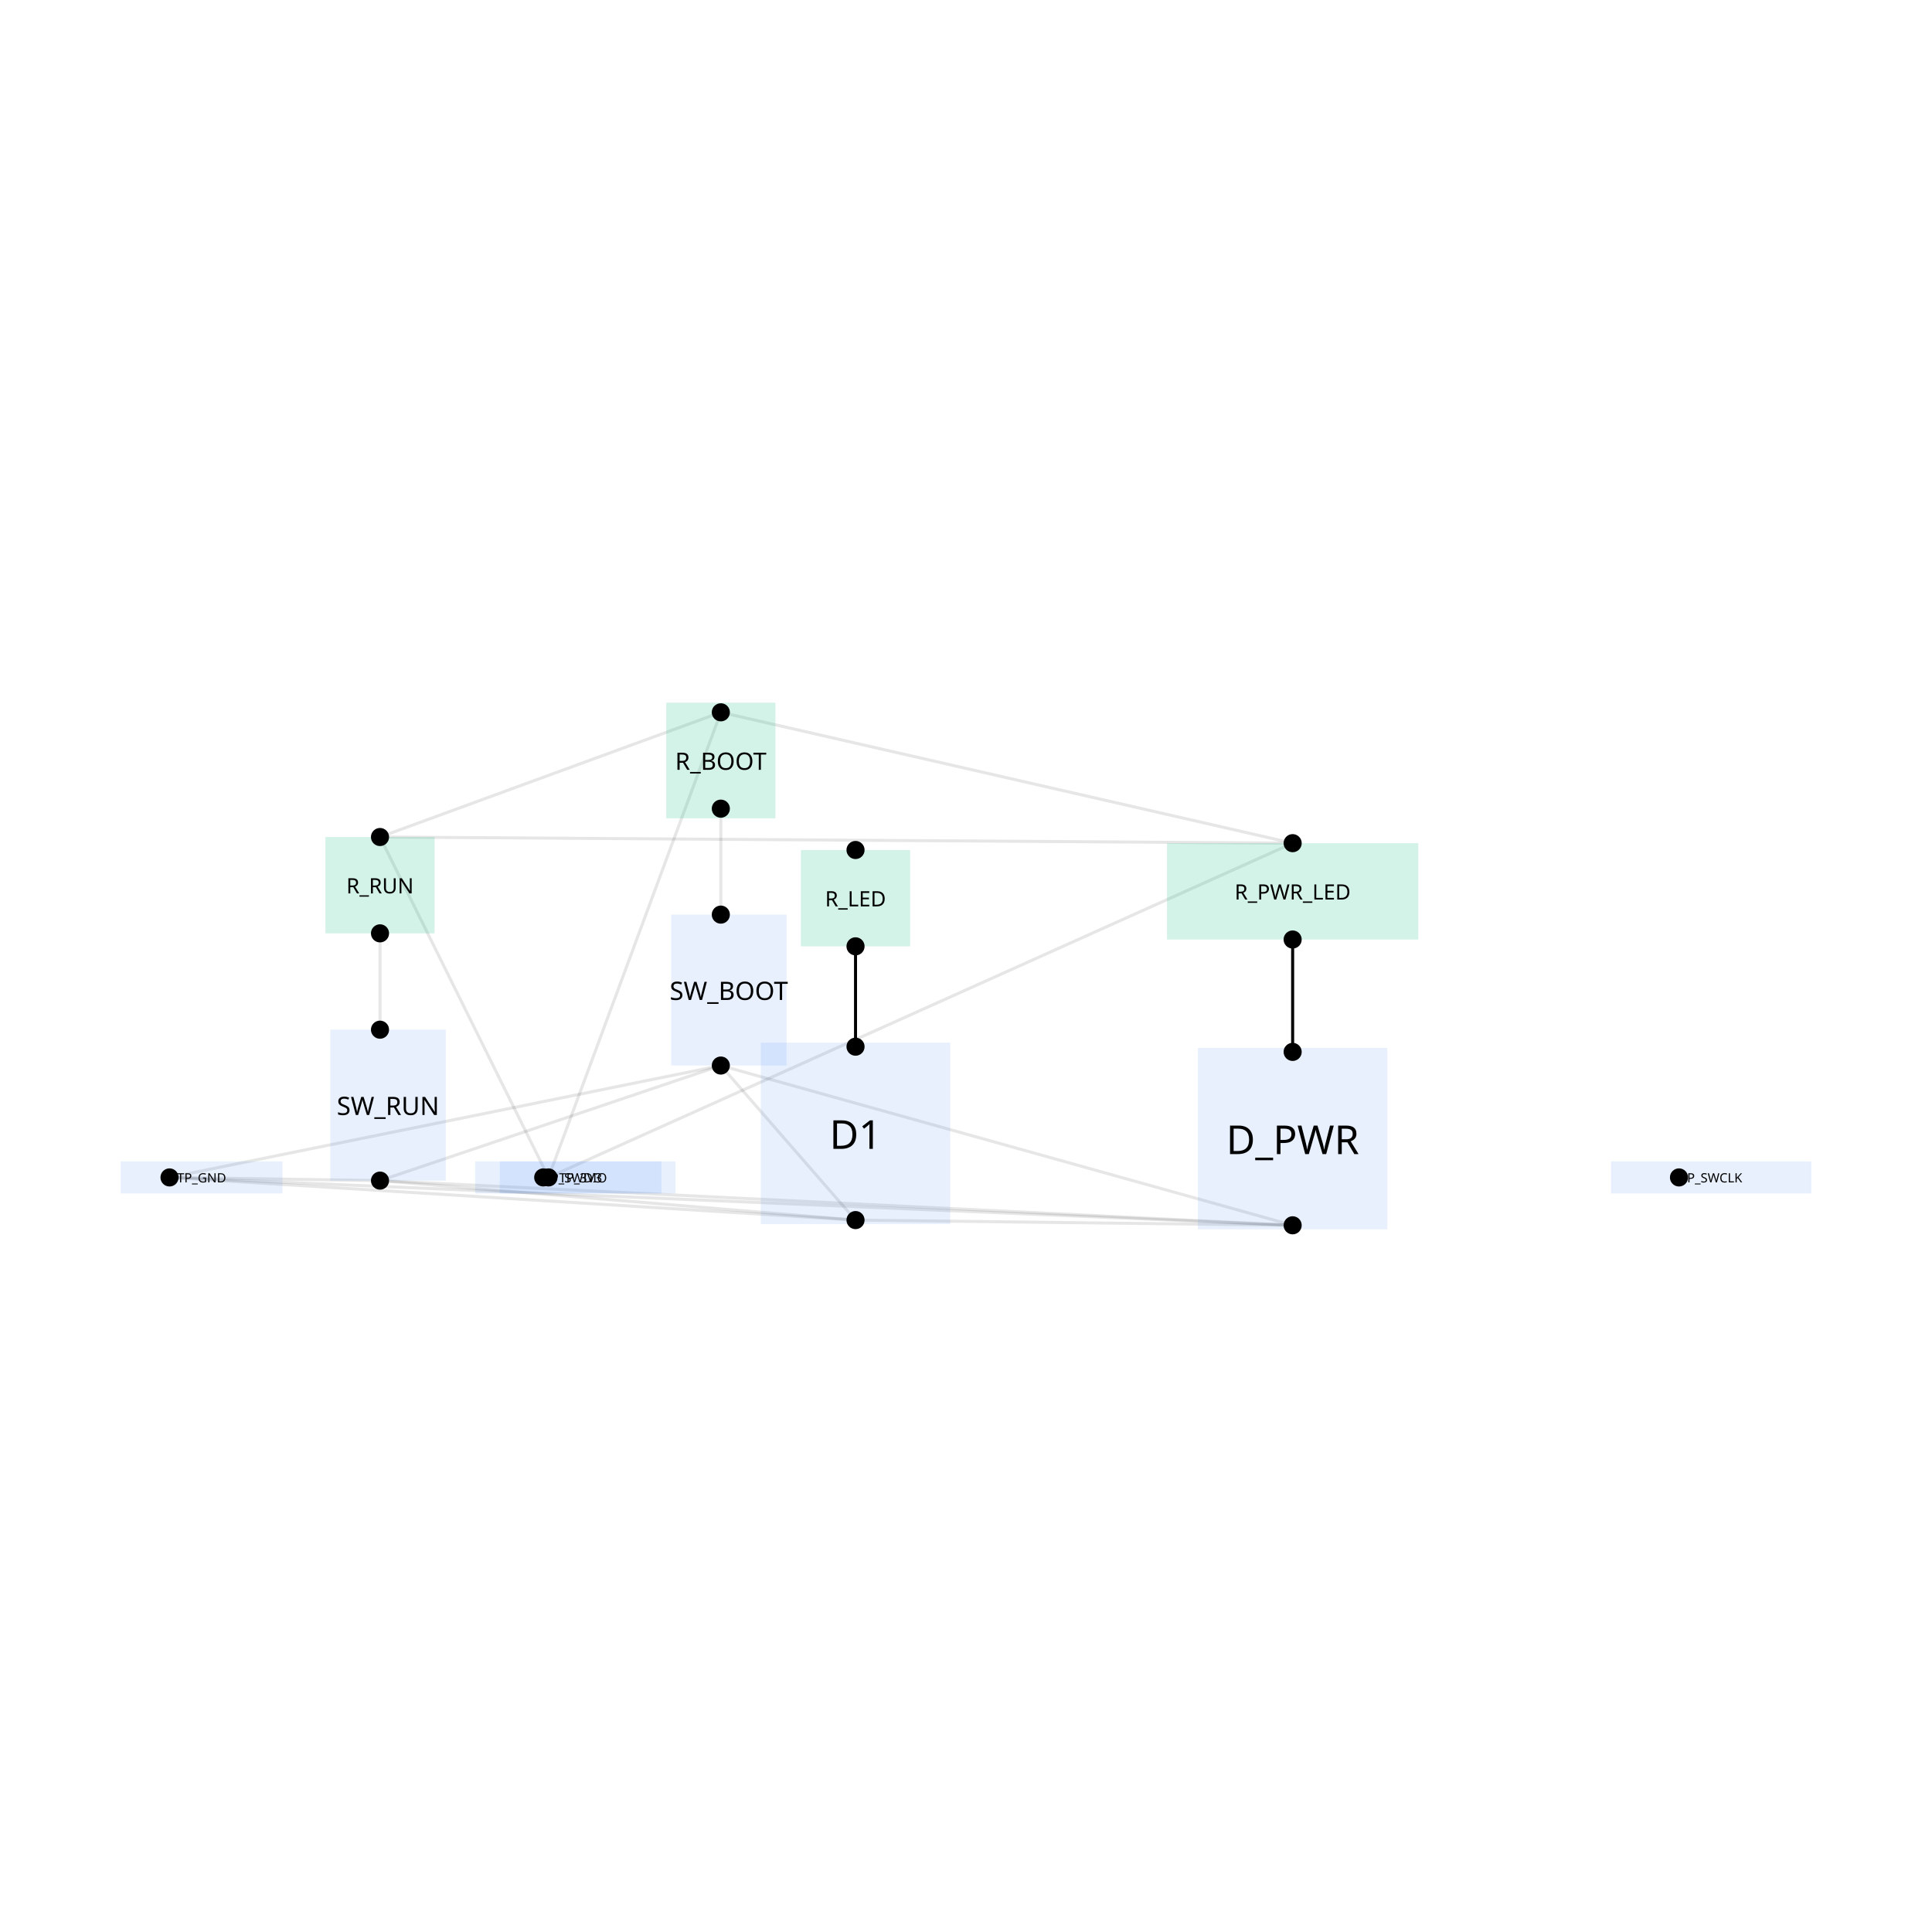
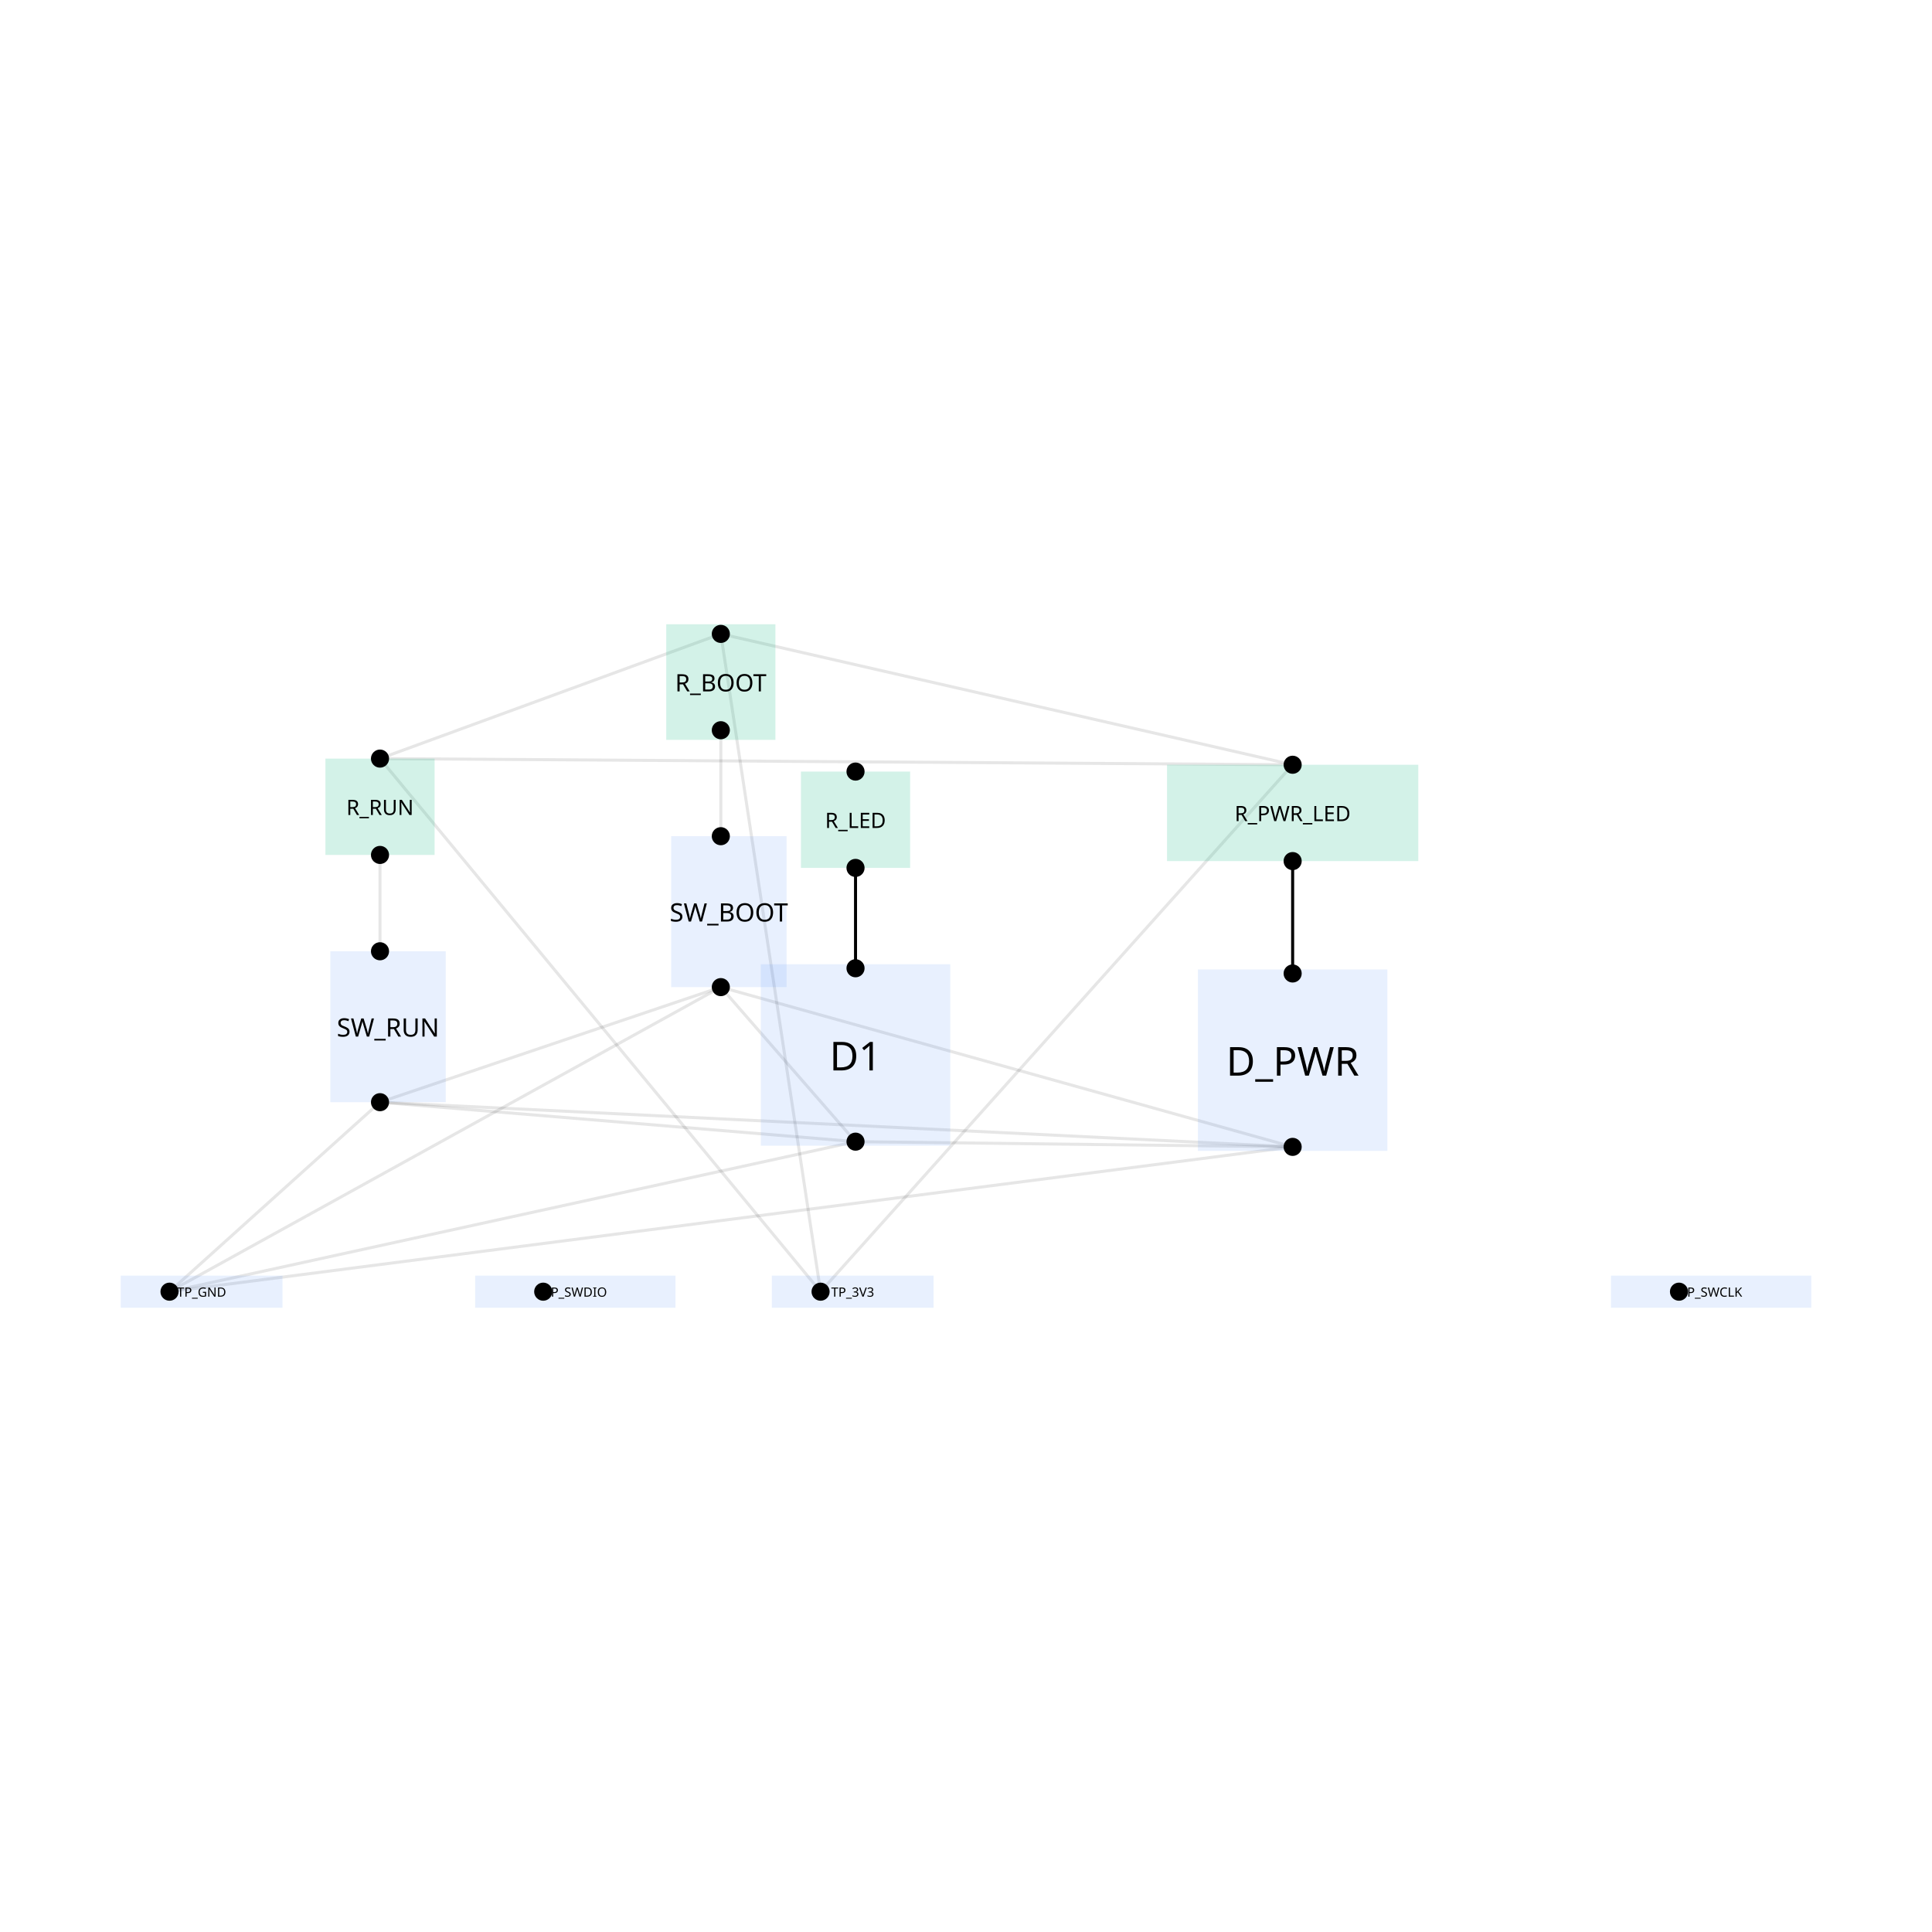
<svg xmlns="http://www.w3.org/2000/svg" width="640" height="640" viewBox="0 0 640 640">
  <rect width="100%" height="100%" fill="white" />
  <g>
-     <polyline data-points="-0.9839665124999993,0.7424999999999997 -0.9839665124999994,1.4024999999999996" data-type="line" data-label="" points="238.783,302.98 238.783,267.877" fill="none" stroke="rgba(0,0,0,0.1)" stroke-width="1px" />
+     <polyline data-points="-0.9839665124999993,0.7424999999999997 -0.9839665124999994,1.4024999999999996" data-type="line" data-label="" points="238.783,277.002 238.783,241.898" fill="none" stroke="rgba(0,0,0,0.1)" stroke-width="1px" />
  </g>
  <g>
-     <polyline data-points="-0.9839665124999994,-0.19750000000000023 -3.1066830249999993,-0.9141666666666665" data-type="line" data-label="" points="238.783,352.976 125.882,391.093" fill="none" stroke="rgba(0,0,0,0.1)" stroke-width="1px" />
+     <polyline data-points="-0.9839665124999994,-0.19750000000000023 -3.1066830249999993,-0.9141666666666665" data-type="line" data-label="" points="238.783,326.997 125.882,365.115" fill="none" stroke="rgba(0,0,0,0.1)" stroke-width="1px" />
  </g>
  <g>
-     <polyline data-points="-0.9839665124999994,-0.19750000000000023 -0.14500000000000013,-1.1600000000000001" data-type="line" data-label="" points="238.783,352.976 283.405,404.168" fill="none" stroke="rgba(0,0,0,0.1)" stroke-width="1px" />
+     <polyline data-points="-0.9839665124999994,-0.19750000000000023 -0.14500000000000013,-1.1600000000000001" data-type="line" data-label="" points="238.783,326.997 283.405,378.19" fill="none" stroke="rgba(0,0,0,0.1)" stroke-width="1px" />
  </g>
  <g>
-     <polyline data-points="-0.9839665124999994,-0.19750000000000023 2.5774999999999992,-1.1925000000000008" data-type="line" data-label="" points="238.783,352.976 428.206,405.897" fill="none" stroke="rgba(0,0,0,0.1)" stroke-width="1px" />
+     <polyline data-points="-0.9839665124999994,-0.19750000000000023 2.5774999999999992,-1.1925000000000008" data-type="line" data-label="" points="238.783,326.997 428.206,379.918" fill="none" stroke="rgba(0,0,0,0.1)" stroke-width="1px" />
  </g>
  <g>
-     <polyline data-points="-0.9839665124999994,-0.19750000000000023 -4.417660699999999,-0.8943750000000001" data-type="line" data-label="" points="238.783,352.976 56.156,390.04" fill="none" stroke="rgba(0,0,0,0.1)" stroke-width="1px" />
+     <polyline data-points="-0.9839665124999994,-0.19750000000000023 -4.417660699999999,-2.0943750000000003" data-type="line" data-label="" points="238.783,326.997 56.156,427.886" fill="none" stroke="rgba(0,0,0,0.1)" stroke-width="1px" />
  </g>
  <g>
-     <polyline data-points="-3.1066830249999993,-0.9141666666666665 -0.14500000000000013,-1.1600000000000001" data-type="line" data-label="" points="125.882,391.093 283.405,404.168" fill="none" stroke="rgba(0,0,0,0.1)" stroke-width="1px" />
+     <polyline data-points="-3.1066830249999993,-0.9141666666666665 -0.14500000000000013,-1.1600000000000001" data-type="line" data-label="" points="125.882,365.115 283.405,378.19" fill="none" stroke="rgba(0,0,0,0.1)" stroke-width="1px" />
  </g>
  <g>
-     <polyline data-points="-3.1066830249999993,-0.9141666666666665 2.5774999999999992,-1.1925000000000008" data-type="line" data-label="" points="125.882,391.093 428.206,405.897" fill="none" stroke="rgba(0,0,0,0.1)" stroke-width="1px" />
+     <polyline data-points="-3.1066830249999993,-0.9141666666666665 2.5774999999999992,-1.1925000000000008" data-type="line" data-label="" points="125.882,365.115 428.206,379.918" fill="none" stroke="rgba(0,0,0,0.1)" stroke-width="1px" />
  </g>
  <g>
-     <polyline data-points="-3.1066830249999993,-0.9141666666666665 -4.417660699999999,-0.8943750000000001" data-type="line" data-label="" points="125.882,391.093 56.156,390.04" fill="none" stroke="rgba(0,0,0,0.1)" stroke-width="1px" />
+     <polyline data-points="-3.1066830249999993,-0.9141666666666665 -4.417660699999999,-2.0943750000000003" data-type="line" data-label="" points="125.882,365.115 56.156,427.886" fill="none" stroke="rgba(0,0,0,0.1)" stroke-width="1px" />
  </g>
  <g>
-     <polyline data-points="-0.14500000000000013,-1.1600000000000001 2.5774999999999992,-1.1925000000000008" data-type="line" data-label="" points="283.405,404.168 428.206,405.897" fill="none" stroke="rgba(0,0,0,0.1)" stroke-width="1px" />
+     <polyline data-points="-0.14500000000000013,-1.1600000000000001 2.5774999999999992,-1.1925000000000008" data-type="line" data-label="" points="283.405,378.19 428.206,379.918" fill="none" stroke="rgba(0,0,0,0.1)" stroke-width="1px" />
  </g>
  <g>
-     <polyline data-points="-0.14500000000000013,-1.1600000000000001 -4.417660699999999,-0.8943750000000001" data-type="line" data-label="" points="283.405,404.168 56.156,390.04" fill="none" stroke="rgba(0,0,0,0.1)" stroke-width="1px" />
+     <polyline data-points="-0.14500000000000013,-1.1600000000000001 -4.417660699999999,-2.0943750000000003" data-type="line" data-label="" points="283.405,378.19 56.156,427.886" fill="none" stroke="rgba(0,0,0,0.1)" stroke-width="1px" />
  </g>
  <g>
-     <polyline data-points="2.5774999999999992,-1.1925000000000008 -4.417660699999999,-0.8943750000000001" data-type="line" data-label="" points="428.206,405.897 56.156,390.04" fill="none" stroke="rgba(0,0,0,0.1)" stroke-width="1px" />
+     <polyline data-points="2.5774999999999992,-1.1925000000000008 -4.417660699999999,-2.0943750000000003" data-type="line" data-label="" points="428.206,379.918 56.156,427.886" fill="none" stroke="rgba(0,0,0,0.1)" stroke-width="1px" />
  </g>
  <g>
-     <polyline data-points="-3.106683024999999,0.025833333333333486 -3.106683024999999,0.6258333333333335" data-type="line" data-label="" points="125.882,341.097 125.882,309.185" fill="none" stroke="rgba(0,0,0,0.1)" stroke-width="1px" />
+     <polyline data-points="-3.106683024999999,0.025833333333333486 -3.106683024999999,0.6258333333333335" data-type="line" data-label="" points="125.882,315.119 125.882,283.207" fill="none" stroke="rgba(0,0,0,0.1)" stroke-width="1px" />
  </g>
  <g>
-     <polyline data-points="-0.9839665124999994,2.0024999999999995 -3.106683024999999,1.2258333333333333" data-type="line" data-label="" points="238.783,235.965 125.882,277.273" fill="none" stroke="rgba(0,0,0,0.1)" stroke-width="1px" />
+     <polyline data-points="-0.9839665124999994,2.0024999999999995 -3.106683024999999,1.2258333333333333" data-type="line" data-label="" points="238.783,209.986 125.882,251.295" fill="none" stroke="rgba(0,0,0,0.1)" stroke-width="1px" />
  </g>
  <g>
-     <polyline data-points="-0.9839665124999994,2.0024999999999995 2.5774999999999997,1.1874999999999996" data-type="line" data-label="" points="238.783,235.965 428.206,279.312" fill="none" stroke="rgba(0,0,0,0.1)" stroke-width="1px" />
+     <polyline data-points="-0.9839665124999994,2.0024999999999995 2.5774999999999997,1.1874999999999996" data-type="line" data-label="" points="238.783,209.986 428.206,253.334" fill="none" stroke="rgba(0,0,0,0.1)" stroke-width="1px" />
  </g>
  <g>
-     <polyline data-points="-0.9839665124999994,2.0024999999999995 -2.057227675000001,-0.8943750000000001" data-type="line" data-label="" points="238.783,235.965 181.7,390.04" fill="none" stroke="rgba(0,0,0,0.1)" stroke-width="1px" />
+     <polyline data-points="-0.9839665124999994,2.0024999999999995 -0.3626606999999989,-2.0943750000000003" data-type="line" data-label="" points="238.783,209.986 271.828,427.886" fill="none" stroke="rgba(0,0,0,0.1)" stroke-width="1px" />
  </g>
  <g>
-     <polyline data-points="-3.106683024999999,1.2258333333333333 2.5774999999999997,1.1874999999999996" data-type="line" data-label="" points="125.882,277.273 428.206,279.312" fill="none" stroke="rgba(0,0,0,0.1)" stroke-width="1px" />
+     <polyline data-points="-3.106683024999999,1.2258333333333333 2.5774999999999997,1.1874999999999996" data-type="line" data-label="" points="125.882,251.295 428.206,253.334" fill="none" stroke="rgba(0,0,0,0.1)" stroke-width="1px" />
  </g>
  <g>
-     <polyline data-points="-3.106683024999999,1.2258333333333333 -2.057227675000001,-0.8943750000000001" data-type="line" data-label="" points="125.882,277.273 181.7,390.04" fill="none" stroke="rgba(0,0,0,0.1)" stroke-width="1px" />
+     <polyline data-points="-3.106683024999999,1.2258333333333333 -0.3626606999999989,-2.0943750000000003" data-type="line" data-label="" points="125.882,251.295 271.828,427.886" fill="none" stroke="rgba(0,0,0,0.1)" stroke-width="1px" />
  </g>
  <g>
-     <polyline data-points="2.5774999999999997,1.1874999999999996 -2.057227675000001,-0.8943750000000001" data-type="line" data-label="" points="428.206,279.312 181.7,390.04" fill="none" stroke="rgba(0,0,0,0.1)" stroke-width="1px" />
+     <polyline data-points="2.5774999999999997,1.1874999999999996 -0.3626606999999989,-2.0943750000000003" data-type="line" data-label="" points="428.206,253.334 271.828,427.886" fill="none" stroke="rgba(0,0,0,0.1)" stroke-width="1px" />
  </g>
  <g>
-     <polyline data-points="-0.14500000000000007,0.5449999999999999 -0.1449999999999999,-0.07999999999999996" data-type="line" data-label="" points="283.405,313.485 283.405,346.726" fill="none" stroke="black" stroke-width="1px" />
+     <polyline data-points="-0.14500000000000007,0.5449999999999999 -0.1449999999999999,-0.07999999999999996" data-type="line" data-label="" points="283.405,287.506 283.405,320.748" fill="none" stroke="black" stroke-width="1px" />
  </g>
  <g>
-     <polyline data-points="2.5774999999999997,0.5874999999999997 2.5774999999999992,-0.1125000000000006" data-type="line" data-label="" points="428.206,311.224 428.206,348.455" fill="none" stroke="black" stroke-width="1px" />
+     <polyline data-points="2.5774999999999997,0.5874999999999997 2.5774999999999992,-0.1125000000000006" data-type="line" data-label="" points="428.206,285.246 428.206,322.477" fill="none" stroke="black" stroke-width="1px" />
  </g>
  <g>
-     <rect data-type="rect" data-label="SW_BOOT" data-x="-0.9339665124999994" data-y="0.27249999999999974" x="222.324" y="302.98" width="38.237" height="49.996" fill="rgba(59, 130, 246, 0.12)" stroke="none" stroke-width="0.019" />
+     <rect data-type="rect" data-label="SW_BOOT" data-x="-0.9339665124999994" data-y="0.27249999999999974" x="222.324" y="277.002" width="38.237" height="49.996" fill="rgba(59, 130, 246, 0.12)" stroke="none" stroke-width="0.019" />
  </g>
  <g>
-     <rect data-type="rect" data-label="SW_RUN" data-x="-3.056683024999999" data-y="-0.4441666666666665" x="109.423" y="341.097" width="38.237" height="49.996" fill="rgba(59, 130, 246, 0.12)" stroke="none" stroke-width="0.019" />
+     <rect data-type="rect" data-label="SW_RUN" data-x="-3.056683024999999" data-y="-0.4441666666666665" x="109.423" y="315.119" width="38.237" height="49.996" fill="rgba(59, 130, 246, 0.12)" stroke="none" stroke-width="0.019" />
  </g>
  <g>
-     <rect data-type="rect" data-label="R_BOOT" data-x="-0.9839665124999994" data-y="1.7024999999999997" x="220.699" y="232.774" width="36.167" height="38.295" fill="rgba(16, 185, 129, 0.18)" stroke="none" stroke-width="0.019" />
+     <rect data-type="rect" data-label="R_BOOT" data-x="-0.9839665124999994" data-y="1.7024999999999997" x="220.699" y="206.795" width="36.167" height="38.295" fill="rgba(16, 185, 129, 0.18)" stroke="none" stroke-width="0.019" />
  </g>
  <g>
-     <rect data-type="rect" data-label="R_RUN" data-x="-3.106683024999999" data-y="0.9258333333333334" x="107.799" y="277.273" width="36.167" height="31.912" fill="rgba(16, 185, 129, 0.18)" stroke="none" stroke-width="0.019" />
+     <rect data-type="rect" data-label="R_RUN" data-x="-3.106683024999999" data-y="0.9258333333333334" x="107.799" y="251.295" width="36.167" height="31.912" fill="rgba(16, 185, 129, 0.18)" stroke="none" stroke-width="0.019" />
  </g>
  <g>
-     <rect data-type="rect" data-label="R_LED" data-x="-0.14500000000000002" data-y="0.8449999999999999" x="265.322" y="281.572" width="36.167" height="31.912" fill="rgba(16, 185, 129, 0.18)" stroke="none" stroke-width="0.019" />
+     <rect data-type="rect" data-label="R_LED" data-x="-0.14500000000000002" data-y="0.8449999999999999" x="265.322" y="255.594" width="36.167" height="31.912" fill="rgba(16, 185, 129, 0.18)" stroke="none" stroke-width="0.019" />
  </g>
  <g>
-     <rect data-type="rect" data-label="D1" data-x="-0.14500000000000002" data-y="-0.62" x="252.025" y="345.397" width="62.761" height="60.101" fill="rgba(59, 130, 246, 0.12)" stroke="none" stroke-width="0.019" />
+     <rect data-type="rect" data-label="D1" data-x="-0.14500000000000002" data-y="-0.62" x="252.025" y="319.418" width="62.761" height="60.101" fill="rgba(59, 130, 246, 0.12)" stroke="none" stroke-width="0.019" />
  </g>
  <g>
-     <rect data-type="rect" data-label="R_PWR_LED" data-x="2.5774999999999997" data-y="0.8874999999999996" x="386.588" y="279.312" width="83.237" height="31.912" fill="rgba(16, 185, 129, 0.18)" stroke="none" stroke-width="0.019" />
+     <rect data-type="rect" data-label="R_PWR_LED" data-x="2.5774999999999997" data-y="0.8874999999999996" x="386.588" y="253.334" width="83.237" height="31.912" fill="rgba(16, 185, 129, 0.18)" stroke="none" stroke-width="0.019" />
  </g>
  <g>
-     <rect data-type="rect" data-label="D_PWR" data-x="2.5774999999999992" data-y="-0.6525000000000006" x="396.826" y="347.125" width="62.761" height="60.101" fill="rgba(59, 130, 246, 0.12)" stroke="none" stroke-width="0.019" />
+     <rect data-type="rect" data-label="D_PWR" data-x="2.5774999999999992" data-y="-0.6525000000000006" x="396.826" y="321.147" width="62.761" height="60.101" fill="rgba(59, 130, 246, 0.12)" stroke="none" stroke-width="0.019" />
  </g>
  <g>
-     <rect data-type="rect" data-label="TP_SWCLK" data-x="5.18375" data-y="-0.8943750000000001" x="533.649" y="384.722" width="66.351" height="10.637" fill="rgba(59, 130, 246, 0.12)" stroke="none" stroke-width="0.019" />
+     <rect data-type="rect" data-label="TP_SWCLK" data-x="5.18375" data-y="-2.0943750000000003" x="533.649" y="422.568" width="66.351" height="10.637" fill="rgba(59, 130, 246, 0.12)" stroke="none" stroke-width="0.019" />
  </g>
  <g>
-     <rect data-type="rect" data-label="TP_GND" data-x="-4.217660699999999" data-y="-0.8943750000000001" x="40" y="384.722" width="53.586" height="10.637" fill="rgba(59, 130, 246, 0.12)" stroke="none" stroke-width="0.019" />
+     <rect data-type="rect" data-label="TP_GND" data-x="-4.217660699999999" data-y="-2.0943750000000003" x="40" y="422.568" width="53.586" height="10.637" fill="rgba(59, 130, 246, 0.12)" stroke="none" stroke-width="0.019" />
  </g>
  <g>
-     <rect data-type="rect" data-label="TP_SWDIO" data-x="-1.890160699999999" data-y="-0.8943750000000001" x="157.41" y="384.722" width="66.351" height="10.637" fill="rgba(59, 130, 246, 0.12)" stroke="none" stroke-width="0.019" />
+     <rect data-type="rect" data-label="TP_SWDIO" data-x="-1.890160699999999" data-y="-2.0943750000000003" x="157.41" y="422.568" width="66.351" height="10.637" fill="rgba(59, 130, 246, 0.12)" stroke="none" stroke-width="0.019" />
  </g>
  <g>
-     <rect data-type="rect" data-label="TP_3V3" data-x="-1.8572276750000007" data-y="-0.8943750000000001" x="165.544" y="384.722" width="53.586" height="10.637" fill="rgba(59, 130, 246, 0.12)" stroke="none" stroke-width="0.019" />
+     <rect data-type="rect" data-label="TP_3V3" data-x="-0.16266069999999888" data-y="-2.0943750000000003" x="255.673" y="422.568" width="53.586" height="10.637" fill="rgba(59, 130, 246, 0.12)" stroke="none" stroke-width="0.019" />
  </g>
-   <text data-type="text" data-label="SW_BOOT" data-x="-0.9339665124999994" data-y="0.27249999999999974" x="241.442" y="327.978" fill="black" font-size="8.412" font-family="sans-serif" text-anchor="middle" dominant-baseline="central">SW_BOOT</text>
-   <text data-type="text" data-label="SW_RUN" data-x="-3.056683024999999" data-y="-0.4441666666666665" x="128.542" y="366.095" fill="black" font-size="8.412" font-family="sans-serif" text-anchor="middle" dominant-baseline="central">SW_RUN</text>
-   <text data-type="text" data-label="R_BOOT" data-x="-0.9839665124999994" data-y="1.7024999999999997" x="238.783" y="251.921" fill="black" font-size="7.957" font-family="sans-serif" text-anchor="middle" dominant-baseline="central">R_BOOT</text>
-   <text data-type="text" data-label="R_RUN" data-x="-3.106683024999999" data-y="0.9258333333333334" x="125.882" y="293.229" fill="black" font-size="7.021" font-family="sans-serif" text-anchor="middle" dominant-baseline="central">R_RUN</text>
-   <text data-type="text" data-label="R_LED" data-x="-0.14500000000000002" data-y="0.8449999999999999" x="283.405" y="297.529" fill="black" font-size="7.021" font-family="sans-serif" text-anchor="middle" dominant-baseline="central">R_LED</text>
-   <text data-type="text" data-label="D1" data-x="-0.14500000000000002" data-y="-0.62" x="283.405" y="375.447" fill="black" font-size="13.222" font-family="sans-serif" text-anchor="middle" dominant-baseline="central">D1</text>
-   <text data-type="text" data-label="R_PWR_LED" data-x="2.5774999999999997" data-y="0.8874999999999996" x="428.206" y="295.268" fill="black" font-size="7.021" font-family="sans-serif" text-anchor="middle" dominant-baseline="central">R_PWR_LED</text>
-   <text data-type="text" data-label="D_PWR" data-x="2.5774999999999992" data-y="-0.6525000000000006" x="428.206" y="377.176" fill="black" font-size="13.222" font-family="sans-serif" text-anchor="middle" dominant-baseline="central">D_PWR</text>
-   <text data-type="text" data-label="TP_SWCLK" data-x="5.18375" data-y="-0.8943750000000001" x="566.825" y="390.04" fill="black" font-size="4.255" font-family="sans-serif" text-anchor="middle" dominant-baseline="central">TP_SWCLK</text>
-   <text data-type="text" data-label="TP_GND" data-x="-4.217660699999999" data-y="-0.8943750000000001" x="66.793" y="390.04" fill="black" font-size="4.255" font-family="sans-serif" text-anchor="middle" dominant-baseline="central">TP_GND</text>
-   <text data-type="text" data-label="TP_SWDIO" data-x="-1.890160699999999" data-y="-0.8943750000000001" x="190.585" y="390.04" fill="black" font-size="4.255" font-family="sans-serif" text-anchor="middle" dominant-baseline="central">TP_SWDIO</text>
-   <text data-type="text" data-label="TP_3V3" data-x="-1.8572276750000007" data-y="-0.8943750000000001" x="192.337" y="390.04" fill="black" font-size="4.255" font-family="sans-serif" text-anchor="middle" dominant-baseline="central">TP_3V3</text>
+   <text data-type="text" data-label="SW_BOOT" data-x="-0.9339665124999994" data-y="0.27249999999999974" x="241.442" y="302" fill="black" font-size="8.412" font-family="sans-serif" text-anchor="middle" dominant-baseline="central">SW_BOOT</text>
+   <text data-type="text" data-label="SW_RUN" data-x="-3.056683024999999" data-y="-0.4441666666666665" x="128.542" y="340.117" fill="black" font-size="8.412" font-family="sans-serif" text-anchor="middle" dominant-baseline="central">SW_RUN</text>
+   <text data-type="text" data-label="R_BOOT" data-x="-0.9839665124999994" data-y="1.7024999999999997" x="238.783" y="225.942" fill="black" font-size="7.957" font-family="sans-serif" text-anchor="middle" dominant-baseline="central">R_BOOT</text>
+   <text data-type="text" data-label="R_RUN" data-x="-3.106683024999999" data-y="0.9258333333333334" x="125.882" y="267.251" fill="black" font-size="7.021" font-family="sans-serif" text-anchor="middle" dominant-baseline="central">R_RUN</text>
+   <text data-type="text" data-label="R_LED" data-x="-0.14500000000000002" data-y="0.8449999999999999" x="283.405" y="271.55" fill="black" font-size="7.021" font-family="sans-serif" text-anchor="middle" dominant-baseline="central">R_LED</text>
+   <text data-type="text" data-label="D1" data-x="-0.14500000000000002" data-y="-0.62" x="283.405" y="349.469" fill="black" font-size="13.222" font-family="sans-serif" text-anchor="middle" dominant-baseline="central">D1</text>
+   <text data-type="text" data-label="R_PWR_LED" data-x="2.5774999999999997" data-y="0.8874999999999996" x="428.206" y="269.29" fill="black" font-size="7.021" font-family="sans-serif" text-anchor="middle" dominant-baseline="central">R_PWR_LED</text>
+   <text data-type="text" data-label="D_PWR" data-x="2.5774999999999992" data-y="-0.6525000000000006" x="428.206" y="351.197" fill="black" font-size="13.222" font-family="sans-serif" text-anchor="middle" dominant-baseline="central">D_PWR</text>
+   <text data-type="text" data-label="TP_SWCLK" data-x="5.18375" data-y="-2.0943750000000003" x="566.825" y="427.886" fill="black" font-size="4.255" font-family="sans-serif" text-anchor="middle" dominant-baseline="central">TP_SWCLK</text>
+   <text data-type="text" data-label="TP_GND" data-x="-4.217660699999999" data-y="-2.0943750000000003" x="66.793" y="427.886" fill="black" font-size="4.255" font-family="sans-serif" text-anchor="middle" dominant-baseline="central">TP_GND</text>
+   <text data-type="text" data-label="TP_SWDIO" data-x="-1.890160699999999" data-y="-2.0943750000000003" x="190.585" y="427.886" fill="black" font-size="4.255" font-family="sans-serif" text-anchor="middle" dominant-baseline="central">TP_SWDIO</text>
+   <text data-type="text" data-label="TP_3V3" data-x="-0.16266069999999888" data-y="-2.0943750000000003" x="282.466" y="427.886" fill="black" font-size="4.255" font-family="sans-serif" text-anchor="middle" dominant-baseline="central">TP_3V3</text>
  <g>
-     <circle data-type="point" data-label="SW_BOOT.1 (unnamedsubcircuitsubcircuit_source_group_0_connectivity_net0)" data-x="-0.9839665124999993" data-y="0.7424999999999997" cx="238.783" cy="302.98" r="3" fill="black" />
+     <circle data-type="point" data-label="SW_BOOT.1 (unnamedsubcircuitsubcircuit_source_group_0_connectivity_net0)" data-x="-0.9839665124999993" data-y="0.7424999999999997" cx="238.783" cy="277.002" r="3" fill="black" />
  </g>
  <g>
-     <circle data-type="point" data-label="SW_BOOT.2 (unnamedsubcircuitsubcircuit_source_group_0_connectivity_net1)" data-x="-0.9839665124999994" data-y="-0.19750000000000023" cx="238.783" cy="352.976" r="3" fill="black" />
+     <circle data-type="point" data-label="SW_BOOT.2 (unnamedsubcircuitsubcircuit_source_group_0_connectivity_net1)" data-x="-0.9839665124999994" data-y="-0.19750000000000023" cx="238.783" cy="326.997" r="3" fill="black" />
  </g>
  <g>
-     <circle data-type="point" data-label="SW_RUN.1 (unnamedsubcircuitsubcircuit_source_group_0_connectivity_net3)" data-x="-3.106683024999999" data-y="0.025833333333333486" cx="125.882" cy="341.097" r="3" fill="black" />
+     <circle data-type="point" data-label="SW_RUN.1 (unnamedsubcircuitsubcircuit_source_group_0_connectivity_net3)" data-x="-3.106683024999999" data-y="0.025833333333333486" cx="125.882" cy="315.119" r="3" fill="black" />
  </g>
  <g>
-     <circle data-type="point" data-label="SW_RUN.2 (unnamedsubcircuitsubcircuit_source_group_0_connectivity_net1)" data-x="-3.1066830249999993" data-y="-0.9141666666666665" cx="125.882" cy="391.093" r="3" fill="black" />
+     <circle data-type="point" data-label="SW_RUN.2 (unnamedsubcircuitsubcircuit_source_group_0_connectivity_net1)" data-x="-3.1066830249999993" data-y="-0.9141666666666665" cx="125.882" cy="365.115" r="3" fill="black" />
  </g>
  <g>
-     <circle data-type="point" data-label="R_BOOT.1 (unnamedsubcircuitsubcircuit_source_group_0_connectivity_net0)" data-x="-0.9839665124999994" data-y="1.4024999999999996" cx="238.783" cy="267.877" r="3" fill="black" />
+     <circle data-type="point" data-label="R_BOOT.1 (unnamedsubcircuitsubcircuit_source_group_0_connectivity_net0)" data-x="-0.9839665124999994" data-y="1.4024999999999996" cx="238.783" cy="241.898" r="3" fill="black" />
  </g>
  <g>
-     <circle data-type="point" data-label="R_BOOT.2 (unnamedsubcircuitsubcircuit_source_group_0_connectivity_net2)" data-x="-0.9839665124999994" data-y="2.0024999999999995" cx="238.783" cy="235.965" r="3" fill="black" />
+     <circle data-type="point" data-label="R_BOOT.2 (unnamedsubcircuitsubcircuit_source_group_0_connectivity_net2)" data-x="-0.9839665124999994" data-y="2.0024999999999995" cx="238.783" cy="209.986" r="3" fill="black" />
  </g>
  <g>
-     <circle data-type="point" data-label="R_RUN.1 (unnamedsubcircuitsubcircuit_source_group_0_connectivity_net3)" data-x="-3.106683024999999" data-y="0.6258333333333335" cx="125.882" cy="309.185" r="3" fill="black" />
+     <circle data-type="point" data-label="R_RUN.1 (unnamedsubcircuitsubcircuit_source_group_0_connectivity_net3)" data-x="-3.106683024999999" data-y="0.6258333333333335" cx="125.882" cy="283.207" r="3" fill="black" />
  </g>
  <g>
-     <circle data-type="point" data-label="R_RUN.2 (unnamedsubcircuitsubcircuit_source_group_0_connectivity_net2)" data-x="-3.106683024999999" data-y="1.2258333333333333" cx="125.882" cy="277.273" r="3" fill="black" />
+     <circle data-type="point" data-label="R_RUN.2 (unnamedsubcircuitsubcircuit_source_group_0_connectivity_net2)" data-x="-3.106683024999999" data-y="1.2258333333333333" cx="125.882" cy="251.295" r="3" fill="black" />
  </g>
  <g>
-     <circle data-type="point" data-label="R_LED.1 (unnamedsubcircuitsubcircuit_source_group_0_connectivity_net4)" data-x="-0.14499999999999996" data-y="1.1449999999999998" cx="283.405" cy="281.572" r="3" fill="black" />
+     <circle data-type="point" data-label="R_LED.1 (unnamedsubcircuitsubcircuit_source_group_0_connectivity_net4)" data-x="-0.14499999999999996" data-y="1.1449999999999998" cx="283.405" cy="255.594" r="3" fill="black" />
  </g>
  <g>
-     <circle data-type="point" data-label="R_LED.2" data-x="-0.14500000000000007" data-y="0.5449999999999999" cx="283.405" cy="313.485" r="3" fill="black" />
+     <circle data-type="point" data-label="R_LED.2" data-x="-0.14500000000000007" data-y="0.5449999999999999" cx="283.405" cy="287.506" r="3" fill="black" />
  </g>
  <g>
-     <circle data-type="point" data-label="D1.1" data-x="-0.1449999999999999" data-y="-0.07999999999999996" cx="283.405" cy="346.726" r="3" fill="black" />
+     <circle data-type="point" data-label="D1.1" data-x="-0.1449999999999999" data-y="-0.07999999999999996" cx="283.405" cy="320.748" r="3" fill="black" />
  </g>
  <g>
-     <circle data-type="point" data-label="D1.2 (unnamedsubcircuitsubcircuit_source_group_0_connectivity_net1)" data-x="-0.14500000000000013" data-y="-1.1600000000000001" cx="283.405" cy="404.168" r="3" fill="black" />
+     <circle data-type="point" data-label="D1.2 (unnamedsubcircuitsubcircuit_source_group_0_connectivity_net1)" data-x="-0.14500000000000013" data-y="-1.1600000000000001" cx="283.405" cy="378.19" r="3" fill="black" />
  </g>
  <g>
-     <circle data-type="point" data-label="R_PWR_LED.1 (unnamedsubcircuitsubcircuit_source_group_0_connectivity_net2)" data-x="2.5774999999999997" data-y="1.1874999999999996" cx="428.206" cy="279.312" r="3" fill="black" />
+     <circle data-type="point" data-label="R_PWR_LED.1 (unnamedsubcircuitsubcircuit_source_group_0_connectivity_net2)" data-x="2.5774999999999997" data-y="1.1874999999999996" cx="428.206" cy="253.334" r="3" fill="black" />
  </g>
  <g>
-     <circle data-type="point" data-label="R_PWR_LED.2" data-x="2.5774999999999997" data-y="0.5874999999999997" cx="428.206" cy="311.224" r="3" fill="black" />
+     <circle data-type="point" data-label="R_PWR_LED.2" data-x="2.5774999999999997" data-y="0.5874999999999997" cx="428.206" cy="285.246" r="3" fill="black" />
  </g>
  <g>
-     <circle data-type="point" data-label="D_PWR.1" data-x="2.5774999999999992" data-y="-0.1125000000000006" cx="428.206" cy="348.455" r="3" fill="black" />
+     <circle data-type="point" data-label="D_PWR.1" data-x="2.5774999999999992" data-y="-0.1125000000000006" cx="428.206" cy="322.477" r="3" fill="black" />
  </g>
  <g>
-     <circle data-type="point" data-label="D_PWR.2 (unnamedsubcircuitsubcircuit_source_group_0_connectivity_net1)" data-x="2.5774999999999992" data-y="-1.1925000000000008" cx="428.206" cy="405.897" r="3" fill="black" />
+     <circle data-type="point" data-label="D_PWR.2 (unnamedsubcircuitsubcircuit_source_group_0_connectivity_net1)" data-x="2.5774999999999992" data-y="-1.1925000000000008" cx="428.206" cy="379.918" r="3" fill="black" />
  </g>
  <g>
-     <circle data-type="point" data-label="TP_SWCLK.1 (unnamedsubcircuitsubcircuit_source_group_0_connectivity_net7)" data-x="4.98375" data-y="-0.8943750000000001" cx="556.187" cy="390.04" r="3" fill="black" />
+     <circle data-type="point" data-label="TP_SWCLK.1 (unnamedsubcircuitsubcircuit_source_group_0_connectivity_net7)" data-x="4.98375" data-y="-2.0943750000000003" cx="556.187" cy="427.886" r="3" fill="black" />
  </g>
  <g>
-     <circle data-type="point" data-label="TP_GND.1 (unnamedsubcircuitsubcircuit_source_group_0_connectivity_net1)" data-x="-4.417660699999999" data-y="-0.8943750000000001" cx="56.156" cy="390.04" r="3" fill="black" />
+     <circle data-type="point" data-label="TP_GND.1 (unnamedsubcircuitsubcircuit_source_group_0_connectivity_net1)" data-x="-4.417660699999999" data-y="-2.0943750000000003" cx="56.156" cy="427.886" r="3" fill="black" />
  </g>
  <g>
-     <circle data-type="point" data-label="TP_SWDIO.1 (unnamedsubcircuitsubcircuit_source_group_0_connectivity_net8)" data-x="-2.090160699999999" data-y="-0.8943750000000001" cx="179.948" cy="390.04" r="3" fill="black" />
+     <circle data-type="point" data-label="TP_SWDIO.1 (unnamedsubcircuitsubcircuit_source_group_0_connectivity_net8)" data-x="-2.090160699999999" data-y="-2.0943750000000003" cx="179.948" cy="427.886" r="3" fill="black" />
  </g>
  <g>
-     <circle data-type="point" data-label="TP_3V3.1 (unnamedsubcircuitsubcircuit_source_group_0_connectivity_net2)" data-x="-2.057227675000001" data-y="-0.8943750000000001" cx="181.7" cy="390.04" r="3" fill="black" />
+     <circle data-type="point" data-label="TP_3V3.1 (unnamedsubcircuitsubcircuit_source_group_0_connectivity_net2)" data-x="-0.3626606999999989" data-y="-2.0943750000000003" cx="271.828" cy="427.886" r="3" fill="black" />
  </g>
  <g id="crosshair" style="display: none">
    <line id="crosshair-h" y1="0" y2="640" stroke="#666" stroke-width="0.5" />
    <line id="crosshair-v" x1="0" x2="640" stroke="#666" stroke-width="0.5" />
    <text id="coordinates" font-family="monospace" font-size="12" fill="#666" />
  </g>
</svg>
